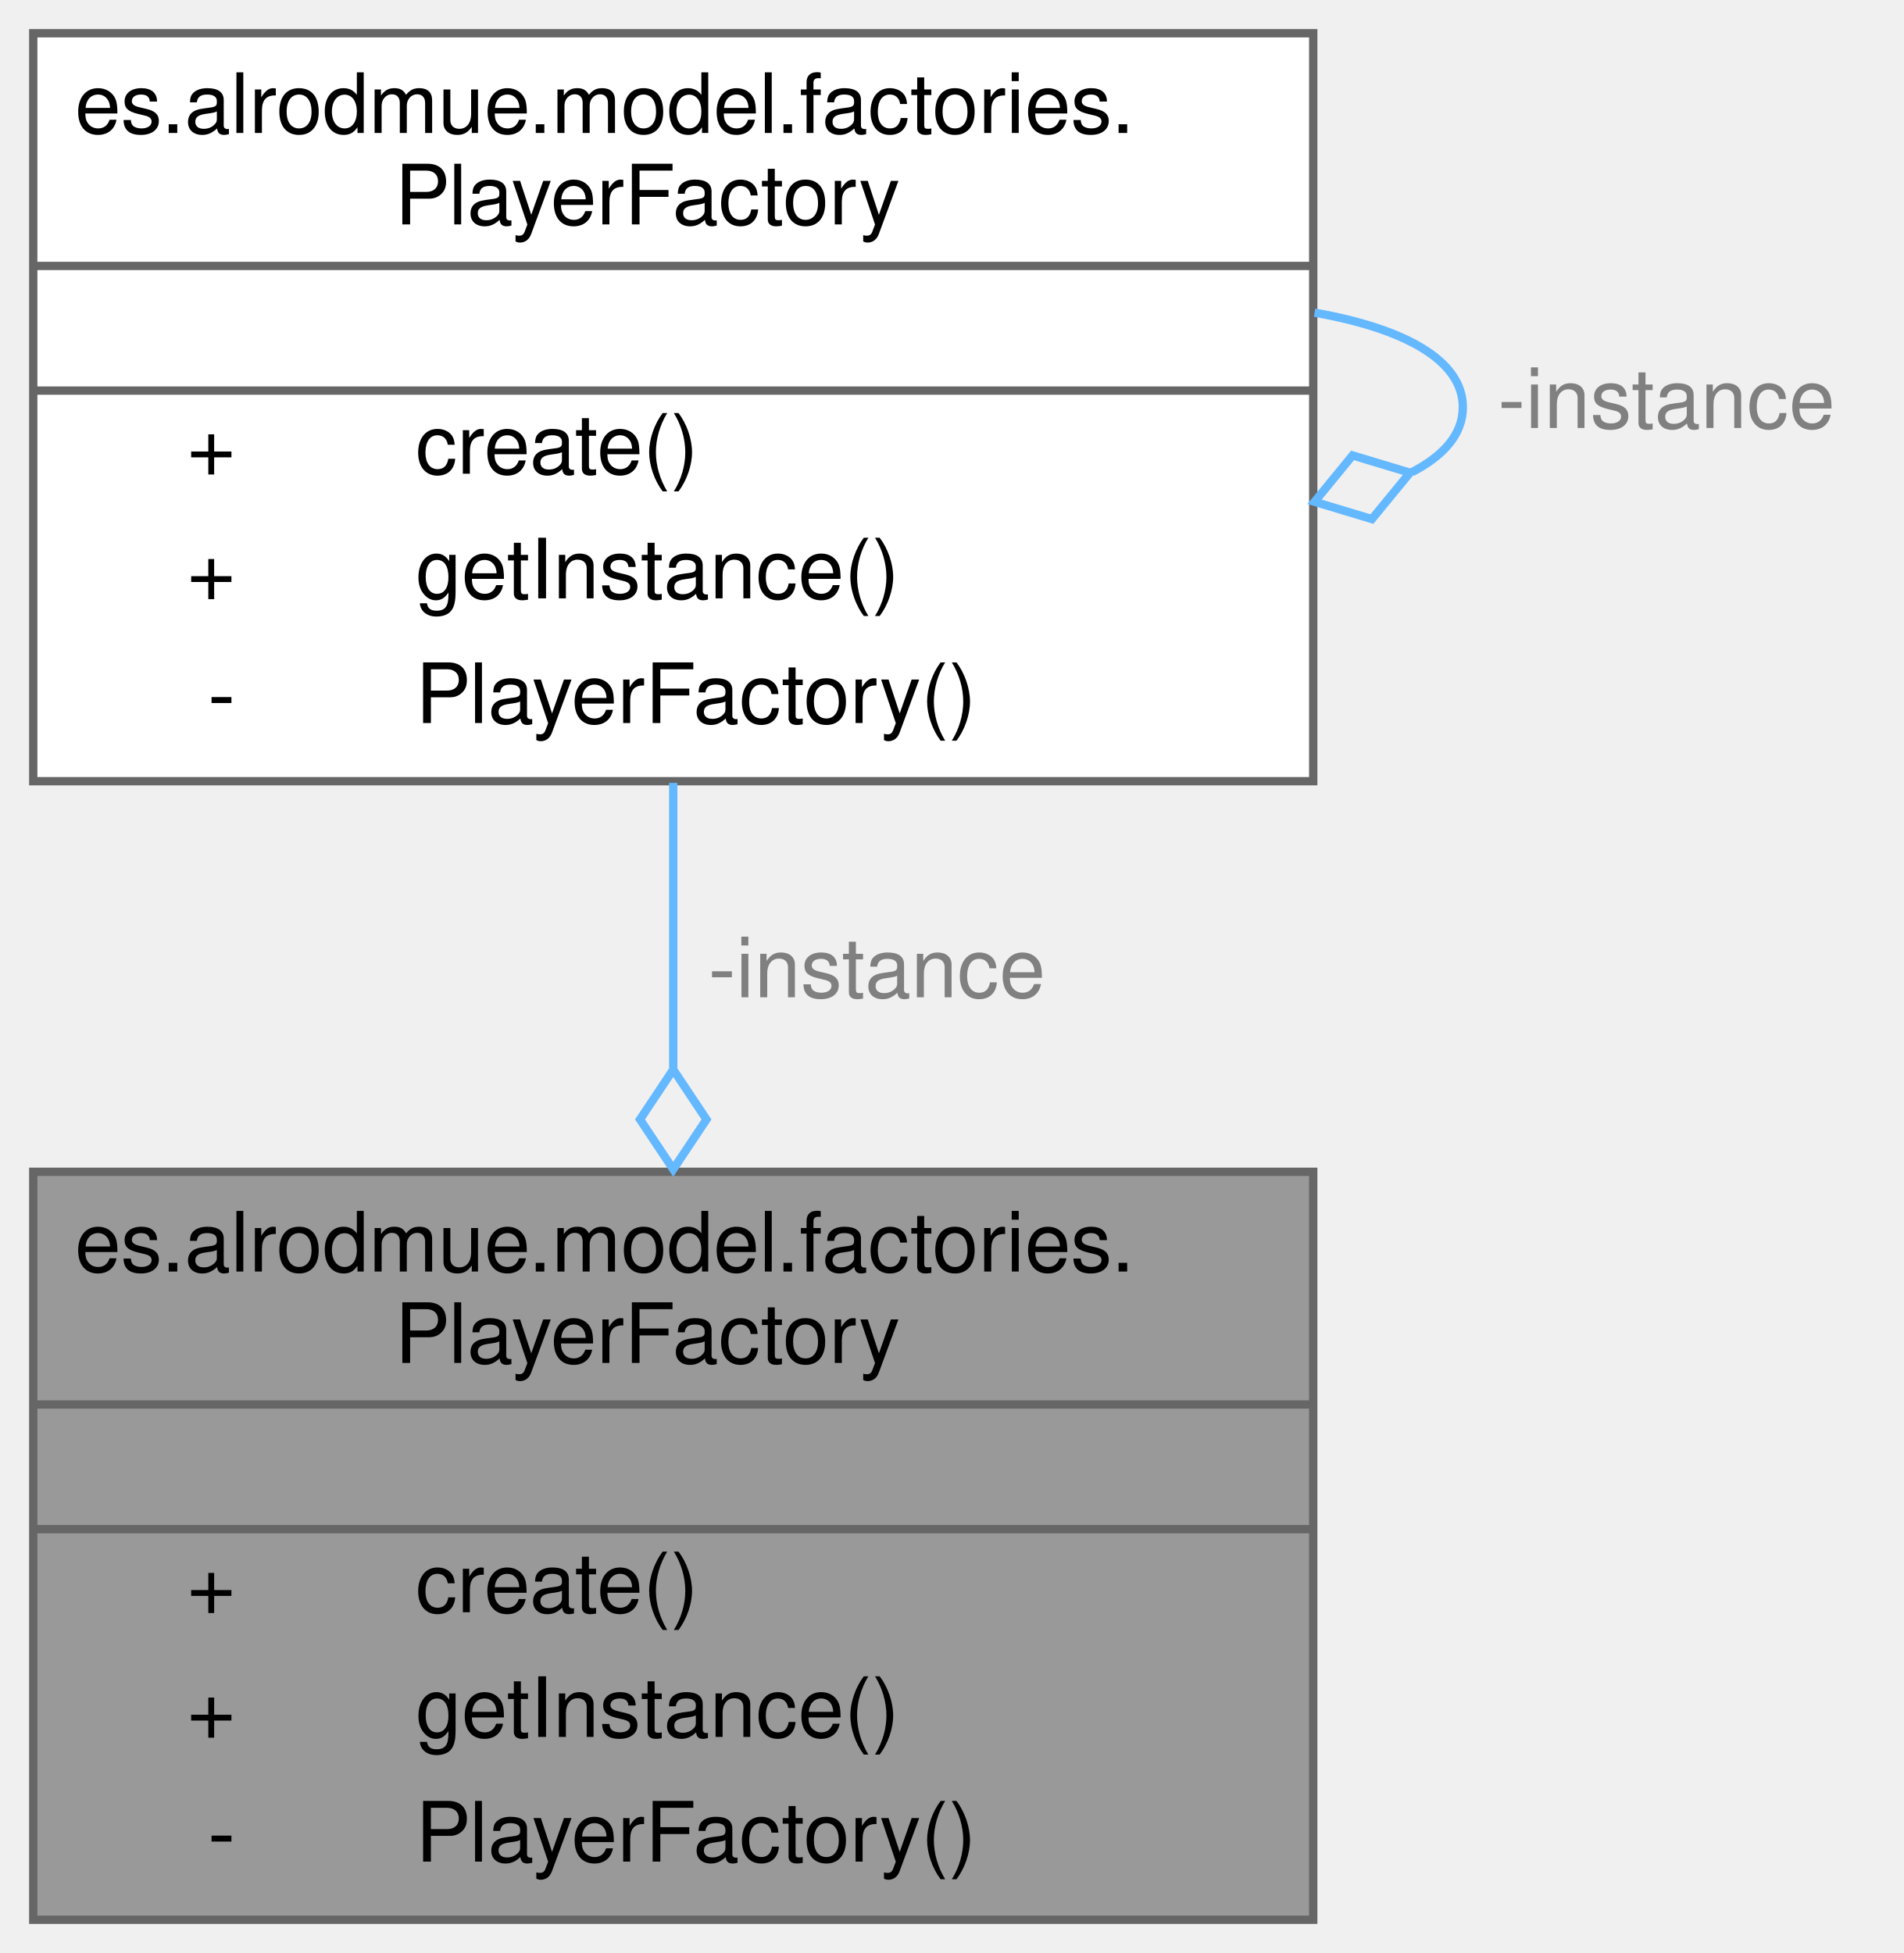
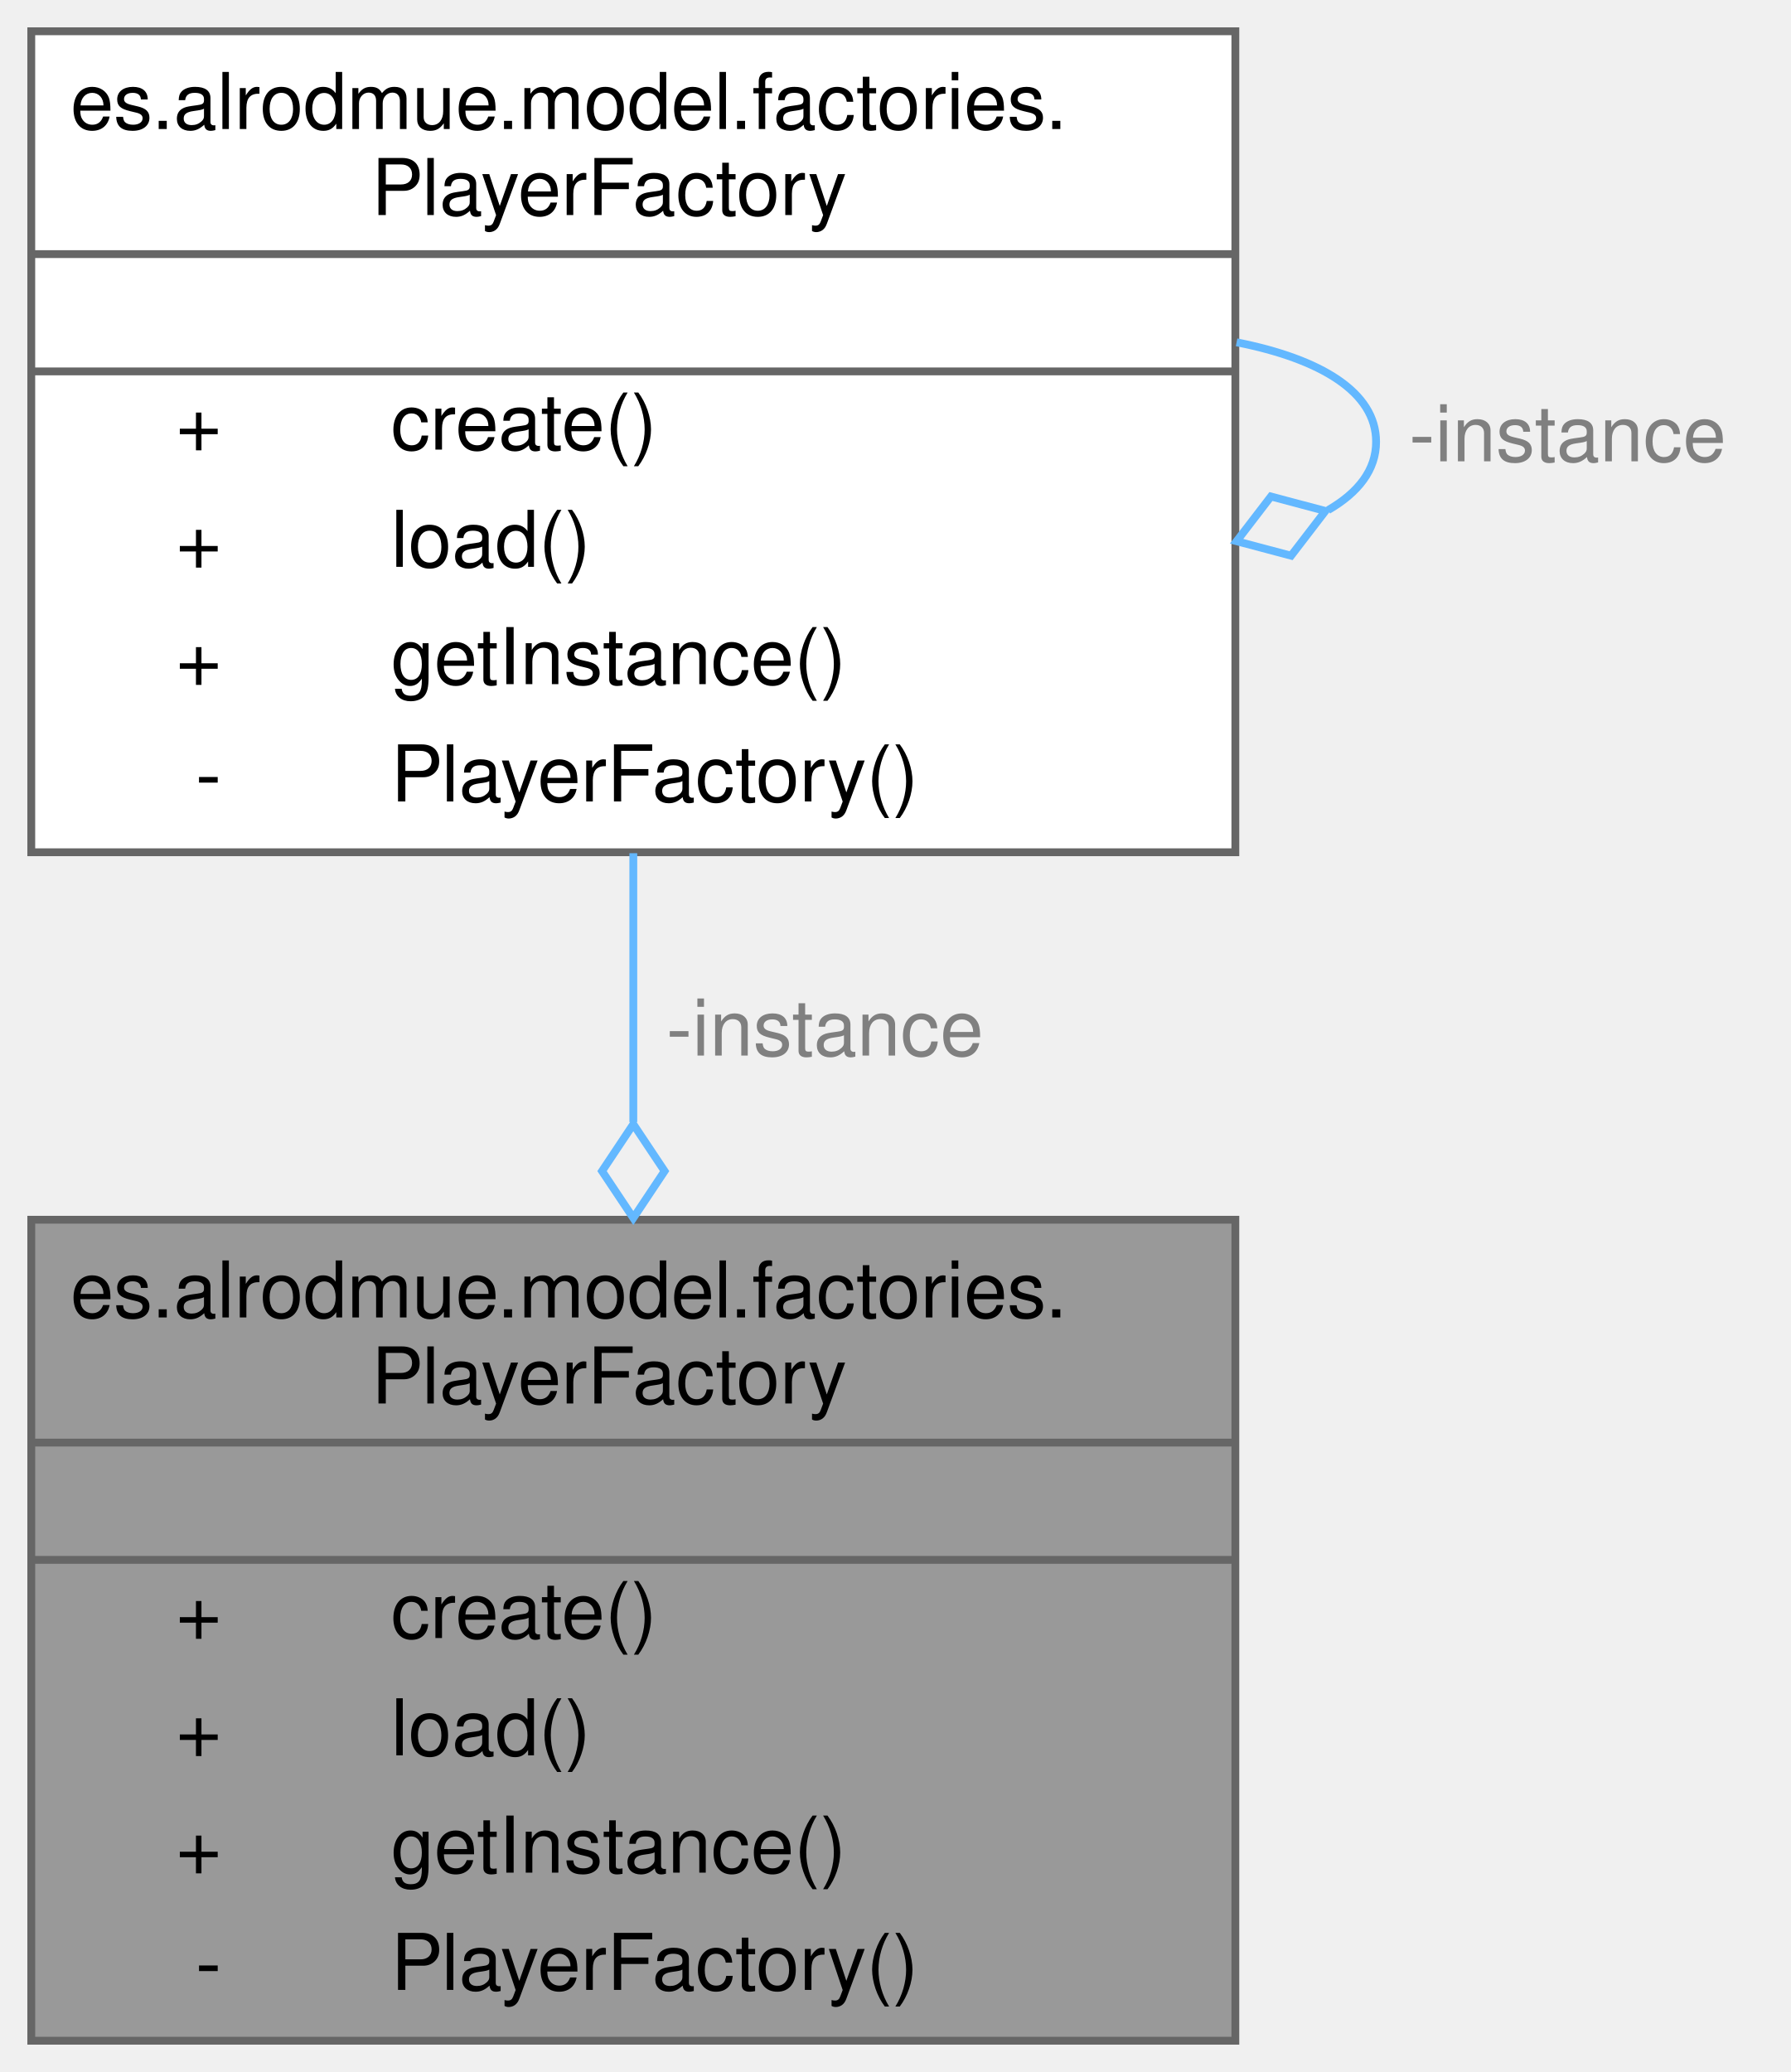
- <svg xmlns="http://www.w3.org/2000/svg" xmlns:xlink="http://www.w3.org/1999/xlink" width="229pt" height="235pt" viewBox="0.00 0.00 229.00 235.00">
-   <g id="graph0" class="graph" transform="scale(1 1) rotate(0) translate(4 231)">
+ <svg xmlns="http://www.w3.org/2000/svg" xmlns:xlink="http://www.w3.org/1999/xlink" width="229pt" height="265pt" viewBox="0.00 0.00 229.00 265.00">
+   <g id="graph0" class="graph" transform="scale(1 1) rotate(0) translate(4 261)">
    <g id="Node000001" class="node">
      <g id="a_Node000001">
        <a xlink:title=" ">
-           <polygon fill="#999999" stroke="transparent" points="154,-90 0,-90 0,0 154,0 154,-90" />
-           <text text-anchor="start" x="5" y="-78" font-family="Helvetica,sans-Serif" font-size="10.00">es.alrodmue.model.factories.</text>
-           <text text-anchor="start" x="43.5" y="-67" font-family="Helvetica,sans-Serif" font-size="10.00">PlayerFactory</text>
-           <text text-anchor="start" x="75" y="-52" font-family="Helvetica,sans-Serif" font-size="10.00"> </text>
-           <text text-anchor="start" x="18.5" y="-37" font-family="Helvetica,sans-Serif" font-size="10.00">+</text>
-           <text text-anchor="start" x="46" y="-37" font-family="Helvetica,sans-Serif" font-size="10.00">create()</text>
-           <text text-anchor="start" x="18.5" y="-22" font-family="Helvetica,sans-Serif" font-size="10.00">+</text>
-           <text text-anchor="start" x="46" y="-22" font-family="Helvetica,sans-Serif" font-size="10.00">getInstance()</text>
-           <text text-anchor="start" x="21" y="-7" font-family="Helvetica,sans-Serif" font-size="10.00">-</text>
-           <text text-anchor="start" x="46" y="-7" font-family="Helvetica,sans-Serif" font-size="10.00">PlayerFactory()</text>
-           <polygon fill="#666666" stroke="#666666" points="0,-62 0,-62 154,-62 154,-62 0,-62" />
-           <polygon fill="#666666" stroke="#666666" points="0,-47 0,-47 154,-47 154,-47 0,-47" />
-           <polygon fill="none" stroke="#666666" points="0,0 0,-90 154,-90 154,0 0,0" />
+           <polygon fill="#999999" stroke="transparent" points="154,-105 0,-105 0,0 154,0 154,-105" />
+           <text text-anchor="start" x="5" y="-92.5" font-family="Helvetica,sans-Serif" font-size="10.00">es.alrodmue.model.factories.</text>
+           <text text-anchor="start" x="43.5" y="-81.5" font-family="Helvetica,sans-Serif" font-size="10.00">PlayerFactory</text>
+           <text text-anchor="start" x="75" y="-66.5" font-family="Helvetica,sans-Serif" font-size="10.00"> </text>
+           <text text-anchor="start" x="18.5" y="-51.5" font-family="Helvetica,sans-Serif" font-size="10.00">+</text>
+           <text text-anchor="start" x="46" y="-51.5" font-family="Helvetica,sans-Serif" font-size="10.00">create()</text>
+           <text text-anchor="start" x="18.5" y="-36.5" font-family="Helvetica,sans-Serif" font-size="10.00">+</text>
+           <text text-anchor="start" x="46" y="-36.5" font-family="Helvetica,sans-Serif" font-size="10.00">load()</text>
+           <text text-anchor="start" x="18.5" y="-21.5" font-family="Helvetica,sans-Serif" font-size="10.00">+</text>
+           <text text-anchor="start" x="46" y="-21.5" font-family="Helvetica,sans-Serif" font-size="10.00">getInstance()</text>
+           <text text-anchor="start" x="21" y="-6.5" font-family="Helvetica,sans-Serif" font-size="10.00">-</text>
+           <text text-anchor="start" x="46" y="-6.5" font-family="Helvetica,sans-Serif" font-size="10.00">PlayerFactory()</text>
+           <polygon fill="#666666" stroke="#666666" points="0,-76.5 0,-76.5 154,-76.5 154,-76.5 0,-76.5" />
+           <polygon fill="#666666" stroke="#666666" points="0,-61.5 0,-61.5 154,-61.5 154,-61.5 0,-61.5" />
+           <polygon fill="none" stroke="#666666" points="0,0 0,-105 154,-105 154,0 0,0" />
        </a>
      </g>
    </g>
    <g id="Node000002" class="node">
      <g id="a_Node000002">
        <a xlink:href="classes_1_1alrodmue_1_1model_1_1factories_1_1PlayerFactory.xhtml" target="_top" xlink:title=" ">
-           <polygon fill="white" stroke="transparent" points="154,-227 0,-227 0,-137 154,-137 154,-227" />
-           <text text-anchor="start" x="5" y="-215" font-family="Helvetica,sans-Serif" font-size="10.00">es.alrodmue.model.factories.</text>
-           <text text-anchor="start" x="43.5" y="-204" font-family="Helvetica,sans-Serif" font-size="10.00">PlayerFactory</text>
-           <text text-anchor="start" x="75" y="-189" font-family="Helvetica,sans-Serif" font-size="10.00"> </text>
-           <text text-anchor="start" x="18.5" y="-174" font-family="Helvetica,sans-Serif" font-size="10.00">+</text>
-           <text text-anchor="start" x="46" y="-174" font-family="Helvetica,sans-Serif" font-size="10.00">create()</text>
-           <text text-anchor="start" x="18.5" y="-159" font-family="Helvetica,sans-Serif" font-size="10.00">+</text>
-           <text text-anchor="start" x="46" y="-159" font-family="Helvetica,sans-Serif" font-size="10.00">getInstance()</text>
-           <text text-anchor="start" x="21" y="-144" font-family="Helvetica,sans-Serif" font-size="10.00">-</text>
-           <text text-anchor="start" x="46" y="-144" font-family="Helvetica,sans-Serif" font-size="10.00">PlayerFactory()</text>
-           <polygon fill="#666666" stroke="#666666" points="0,-199 0,-199 154,-199 154,-199 0,-199" />
-           <polygon fill="#666666" stroke="#666666" points="0,-184 0,-184 154,-184 154,-184 0,-184" />
-           <polygon fill="none" stroke="#666666" points="0,-137 0,-227 154,-227 154,-137 0,-137" />
+           <polygon fill="white" stroke="transparent" points="154,-257 0,-257 0,-152 154,-152 154,-257" />
+           <text text-anchor="start" x="5" y="-244.5" font-family="Helvetica,sans-Serif" font-size="10.00">es.alrodmue.model.factories.</text>
+           <text text-anchor="start" x="43.5" y="-233.5" font-family="Helvetica,sans-Serif" font-size="10.00">PlayerFactory</text>
+           <text text-anchor="start" x="75" y="-218.5" font-family="Helvetica,sans-Serif" font-size="10.00"> </text>
+           <text text-anchor="start" x="18.5" y="-203.5" font-family="Helvetica,sans-Serif" font-size="10.00">+</text>
+           <text text-anchor="start" x="46" y="-203.5" font-family="Helvetica,sans-Serif" font-size="10.00">create()</text>
+           <text text-anchor="start" x="18.5" y="-188.5" font-family="Helvetica,sans-Serif" font-size="10.00">+</text>
+           <text text-anchor="start" x="46" y="-188.5" font-family="Helvetica,sans-Serif" font-size="10.00">load()</text>
+           <text text-anchor="start" x="18.5" y="-173.5" font-family="Helvetica,sans-Serif" font-size="10.00">+</text>
+           <text text-anchor="start" x="46" y="-173.5" font-family="Helvetica,sans-Serif" font-size="10.00">getInstance()</text>
+           <text text-anchor="start" x="21" y="-158.5" font-family="Helvetica,sans-Serif" font-size="10.00">-</text>
+           <text text-anchor="start" x="46" y="-158.5" font-family="Helvetica,sans-Serif" font-size="10.00">PlayerFactory()</text>
+           <polygon fill="#666666" stroke="#666666" points="0,-228.5 0,-228.5 154,-228.5 154,-228.5 0,-228.5" />
+           <polygon fill="#666666" stroke="#666666" points="0,-213.5 0,-213.5 154,-213.5 154,-213.5 0,-213.5" />
+           <polygon fill="none" stroke="#666666" points="0,-152 0,-257 154,-257 154,-152 0,-152" />
        </a>
      </g>
    </g>
    <g id="edge1_Node000001_Node000002" class="edge">
      <g id="a_edge1_Node000001_Node000002">
        <a xlink:title=" ">
-           <path fill="none" stroke="#63b8ff" d="M77,-136.8C77,-125.84 77,-113.95 77,-102.5" />
-           <polygon fill="none" stroke="#63b8ff" points="77,-102.3 73,-96.3 77,-90.3 81,-96.3 77,-102.3" />
+           <path fill="none" stroke="#63b8ff" d="M77,-151.88C77,-140.8 77,-128.97 77,-117.49" />
+           <polygon fill="none" stroke="#63b8ff" points="77,-117.22 73,-111.22 77,-105.22 81,-111.22 77,-117.22" />
        </a>
      </g>
-       <text text-anchor="middle" x="101.5" y="-111" font-family="Helvetica,sans-Serif" font-size="10.00" fill="grey"> -instance</text>
+       <text text-anchor="middle" x="101.5" y="-126" font-family="Helvetica,sans-Serif" font-size="10.00" fill="grey"> -instance</text>
    </g>
    <g id="edge2_Node000002_Node000002" class="edge">
      <g id="a_edge2_Node000002_Node000002">
        <a xlink:title=" ">
-           <path fill="none" stroke="#63b8ff" d="M154.16,-193.38C164.85,-191.5 172,-187.71 172,-182 172,-178.79 169.74,-176.18 165.86,-174.18" />
-           <polygon fill="none" stroke="#63b8ff" points="165.64,-174.12 158.73,-176.2 154.16,-170.62 161.06,-168.54 165.64,-174.12" />
+           <path fill="none" stroke="#63b8ff" d="M154.16,-217.22C164.85,-215.12 172,-210.88 172,-204.5 172,-200.91 169.74,-198 165.86,-195.76" />
+           <polygon fill="none" stroke="#63b8ff" points="165.52,-195.65 158.55,-197.5 154.16,-191.78 161.13,-189.93 165.52,-195.65" />
        </a>
      </g>
-       <text text-anchor="middle" x="196.5" y="-179.5" font-family="Helvetica,sans-Serif" font-size="10.00" fill="grey"> -instance</text>
+       <text text-anchor="middle" x="196.5" y="-202" font-family="Helvetica,sans-Serif" font-size="10.00" fill="grey"> -instance</text>
    </g>
  </g>
</svg>
